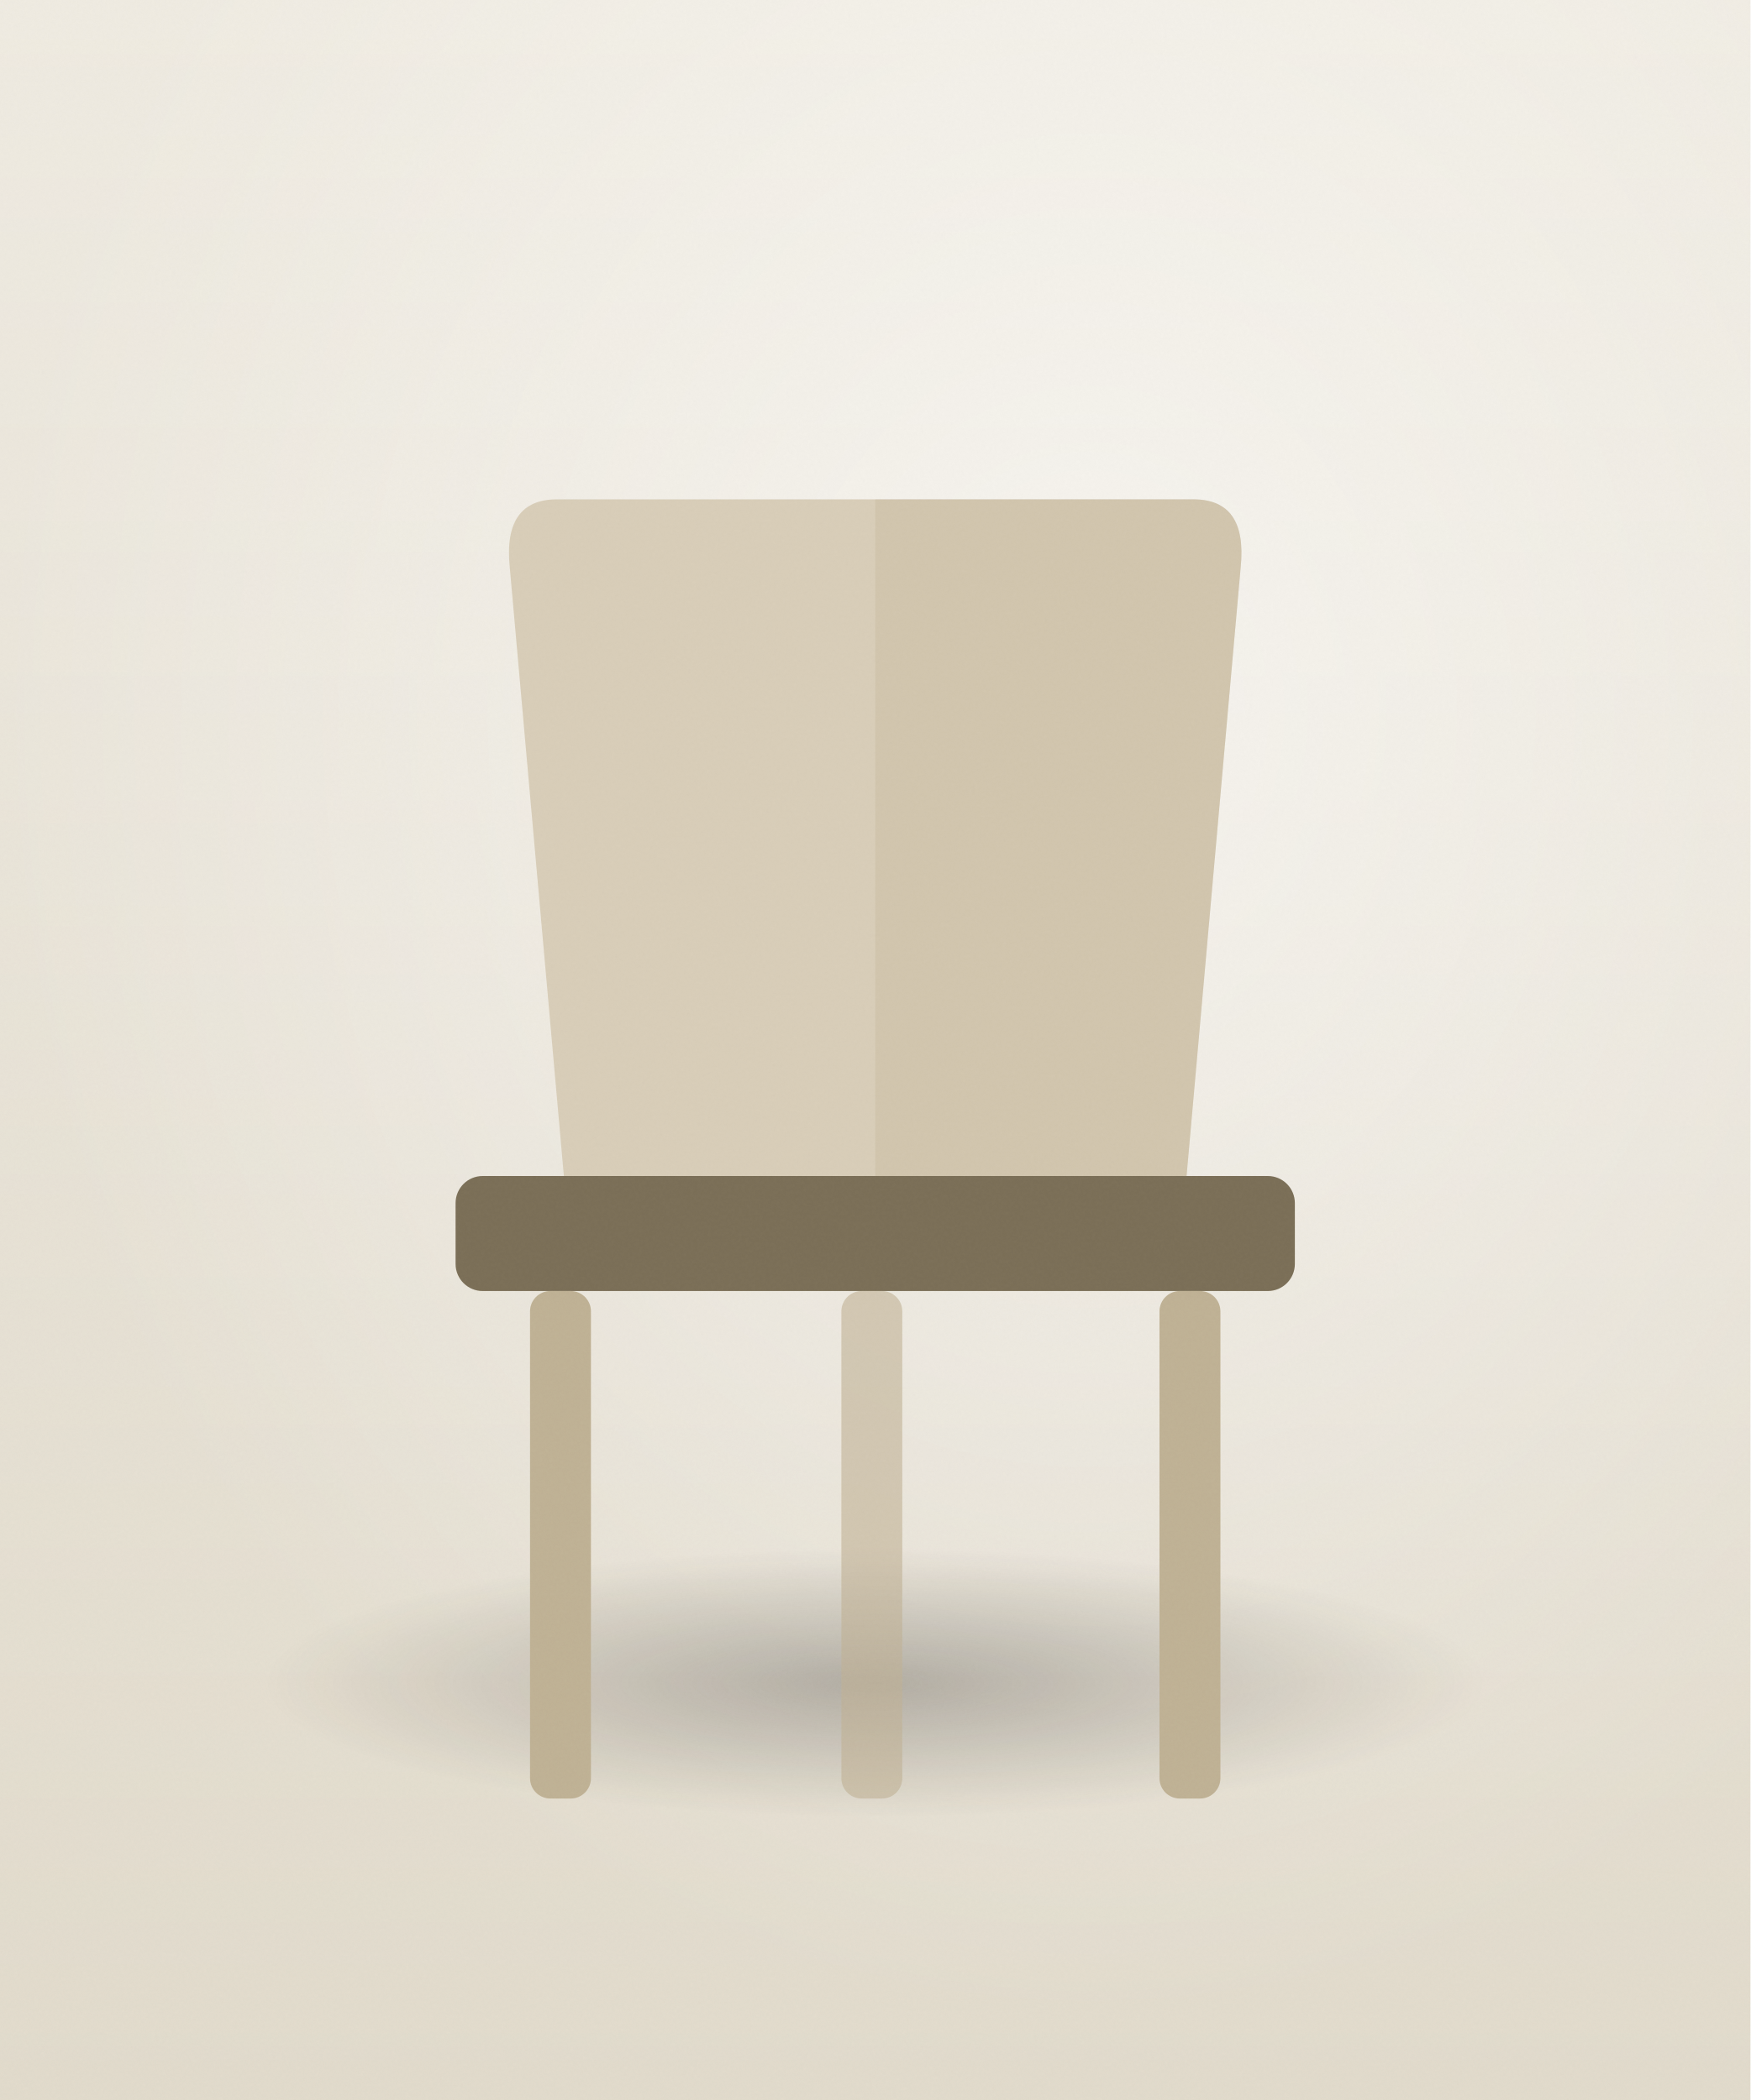
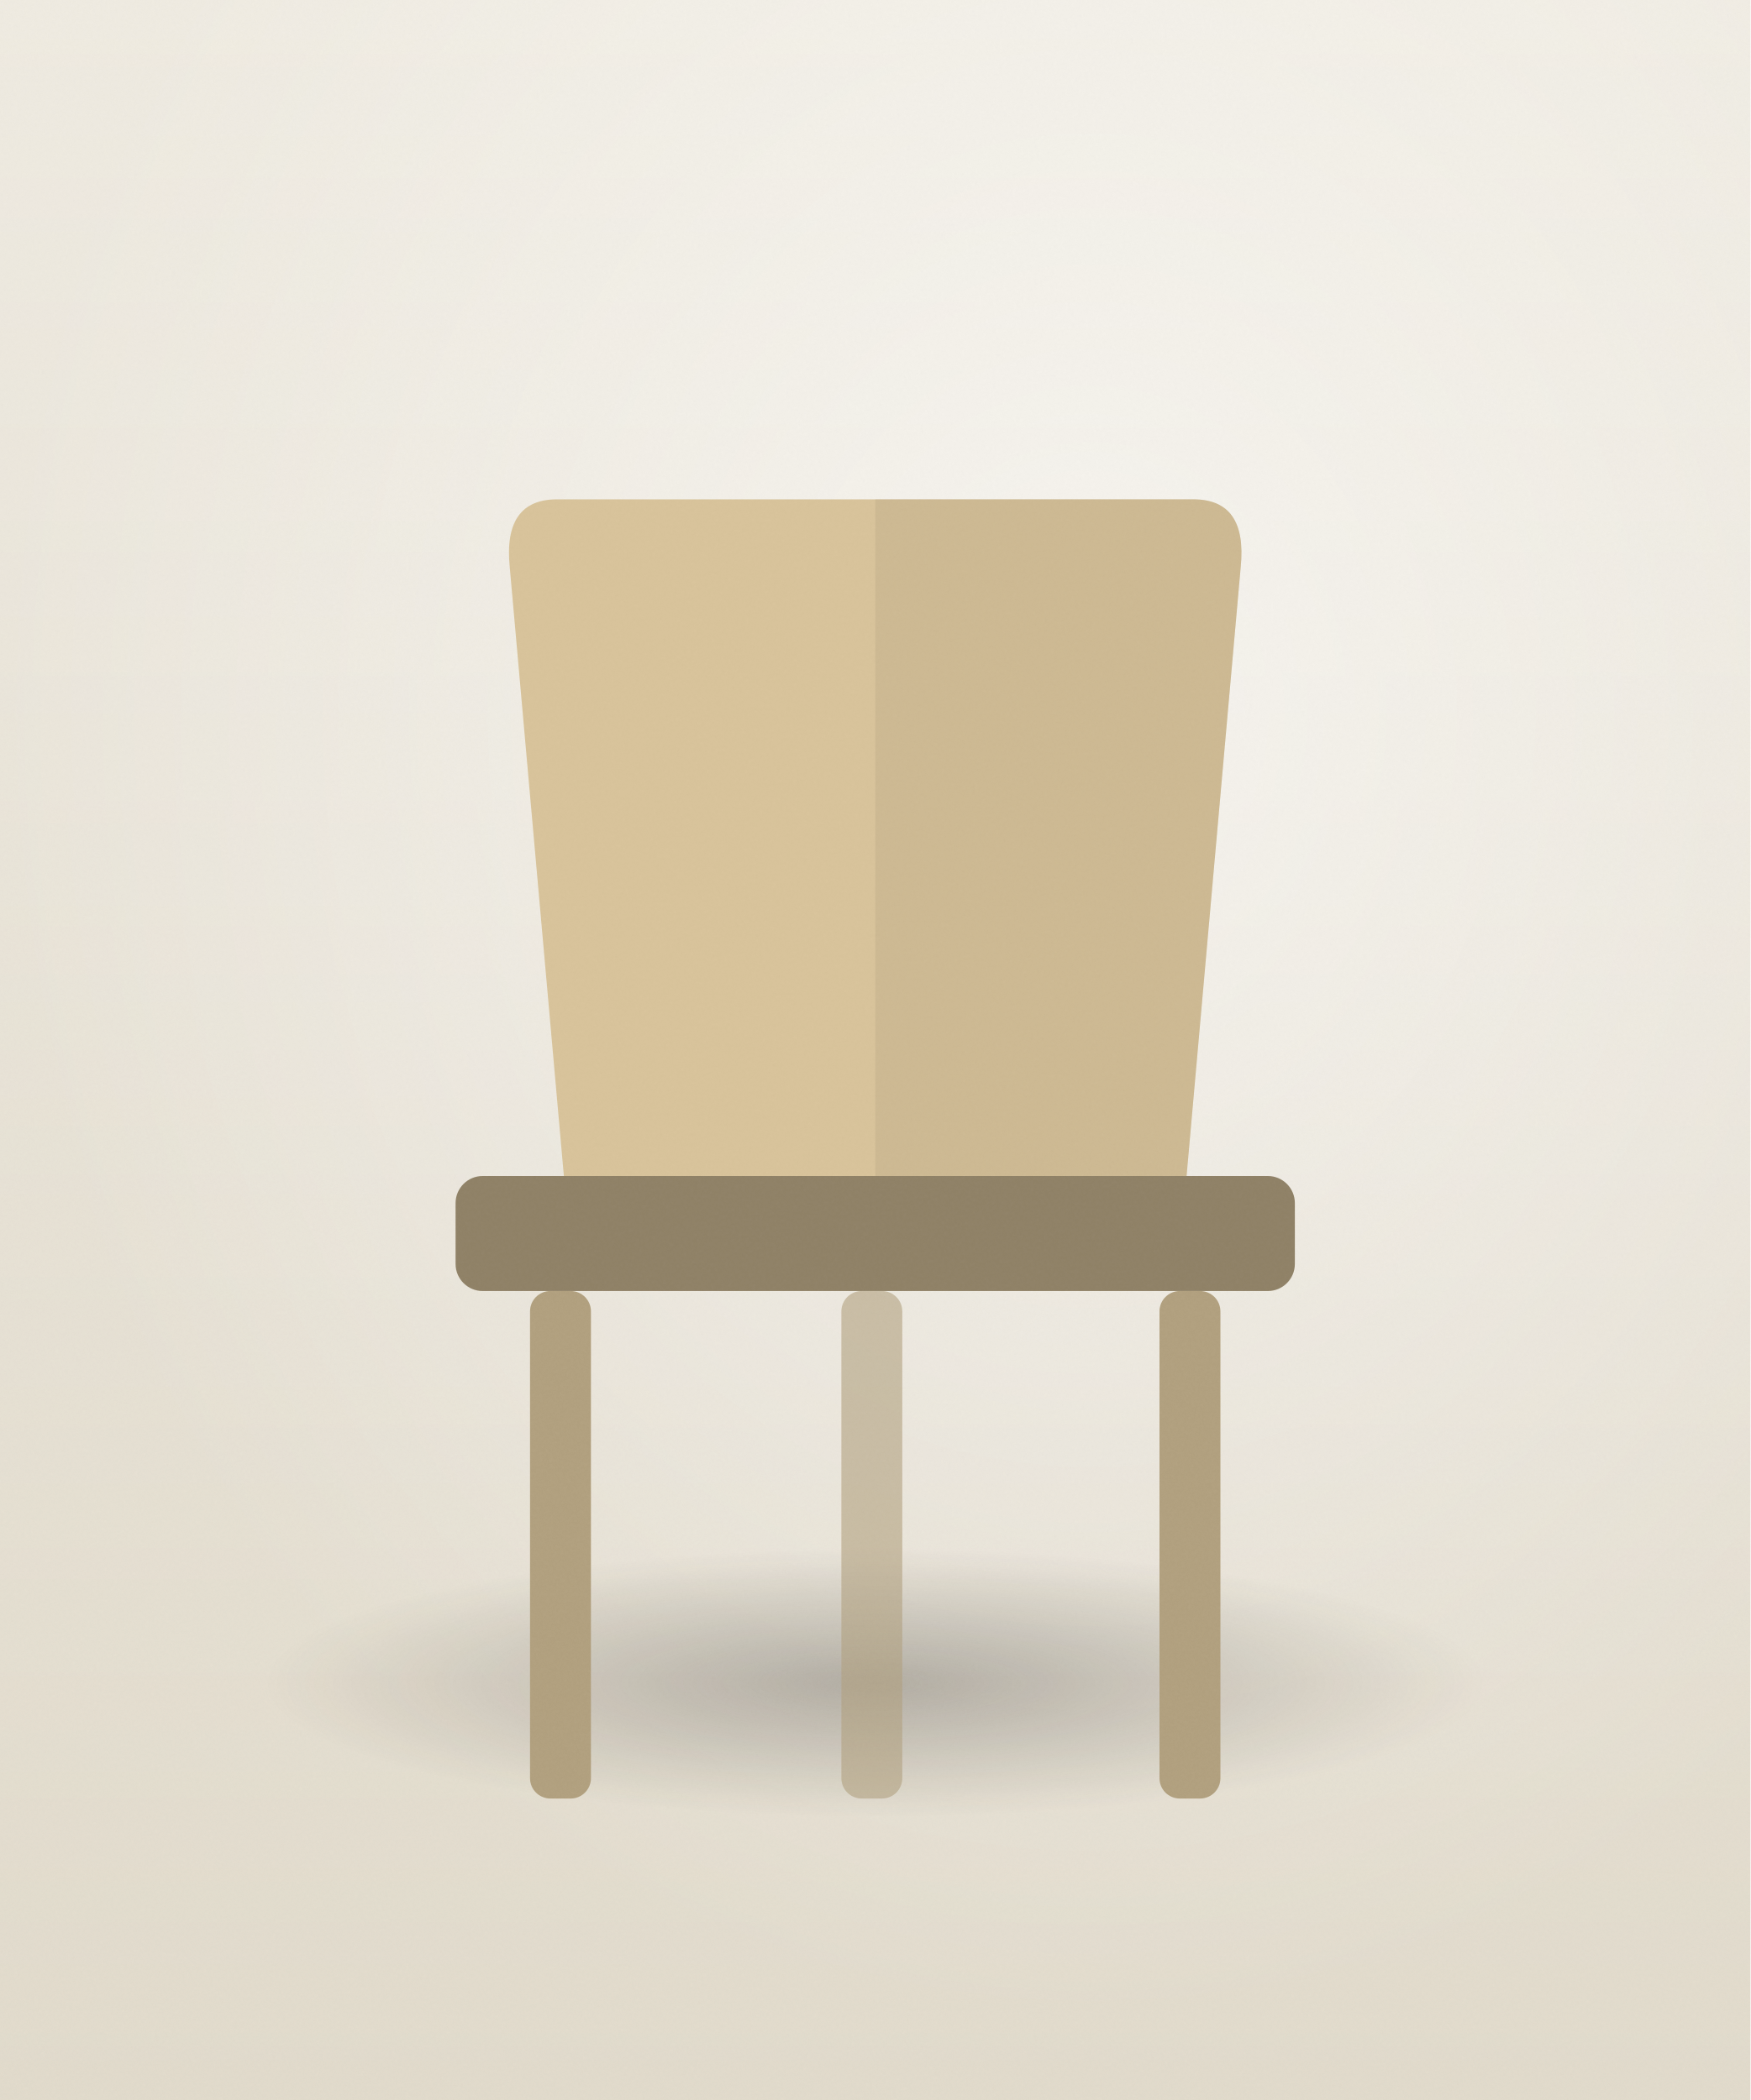
<svg xmlns="http://www.w3.org/2000/svg" viewBox="0 0 600 720" width="600" height="720" role="img">
  <defs>
    <linearGradient id="bg" x1="0" y1="0" x2="0" y2="1">
      <stop offset="0" stop-color="#EFEBE1" />
      <stop offset="1" stop-color="#E1DACB" />
    </linearGradient>
    <radialGradient id="glow" cx="0.621" cy="0.34" r="0.62">
      <stop offset="0" stop-color="#FFFFFF" stop-opacity="0.55" />
      <stop offset="1" stop-color="#FFFFFF" stop-opacity="0" />
    </radialGradient>
    <radialGradient id="shadow" cx="0.5" cy="0.5" r="0.5">
      <stop offset="0" stop-color="#1A1713" stop-opacity="0.26" />
      <stop offset="1" stop-color="#1A1713" stop-opacity="0" />
    </radialGradient>
    <filter id="grain">
      <feTurbulence type="fractalNoise" baseFrequency="0.85" numOctaves="3" seed="48" />
      <feColorMatrix type="saturate" values="0" />
      <feComponentTransfer>
        <feFuncA type="linear" slope="0.055" />
      </feComponentTransfer>
    </filter>
  </defs>
  <rect width="600" height="720" fill="url(#bg)" />
  <rect width="600" height="720" fill="url(#glow)" />
  <ellipse cx="300" cy="577" rx="210" ry="46" fill="url(#shadow)" />
  <g transform="translate(300 380) rotate(-0.00) scale(1.16) translate(-300 -380)">
-     <path d="M206 200 L394 200 Q410 200 408 220 L392 400 L208 400 L192 220 Q190 200 206 200 Z" fill="#D8CDB8" />
-     <path d="M300 200 L394 200 Q410 200 408 220 L392 400 L300 400 Z" fill="#BFB194" opacity="0.3" />
-     <rect x="176" y="400" width="248" height="34" rx="8" fill="#7A6E56" />
-     <rect x="198" y="434" width="18" height="150" rx="6" fill="#BFB194" />
-     <rect x="384" y="434" width="18" height="150" rx="6" fill="#BFB194" />
-     <rect x="290" y="434" width="18" height="150" rx="6" fill="#BFB194" opacity="0.6" />
+     <path d="M206 200 L394 200 Q410 200 408 220 L392 400 L208 400 L192 220 Q190 200 206 200 Z" fill="#D8C39A" />
+     <path d="M300 200 L394 200 Q410 200 408 220 L392 400 L300 400 Z" fill="#b1a07e" opacity="0.3" />
+     <rect x="176" y="400" width="248" height="34" rx="8" fill="#8f8166" />
+     <rect x="198" y="434" width="18" height="150" rx="6" fill="#b1a07e" />
+     <rect x="384" y="434" width="18" height="150" rx="6" fill="#b1a07e" />
+     <rect x="290" y="434" width="18" height="150" rx="6" fill="#b1a07e" opacity="0.6" />
  </g>
  <rect width="600" height="720" filter="url(#grain)" opacity="0.6" />
</svg>
